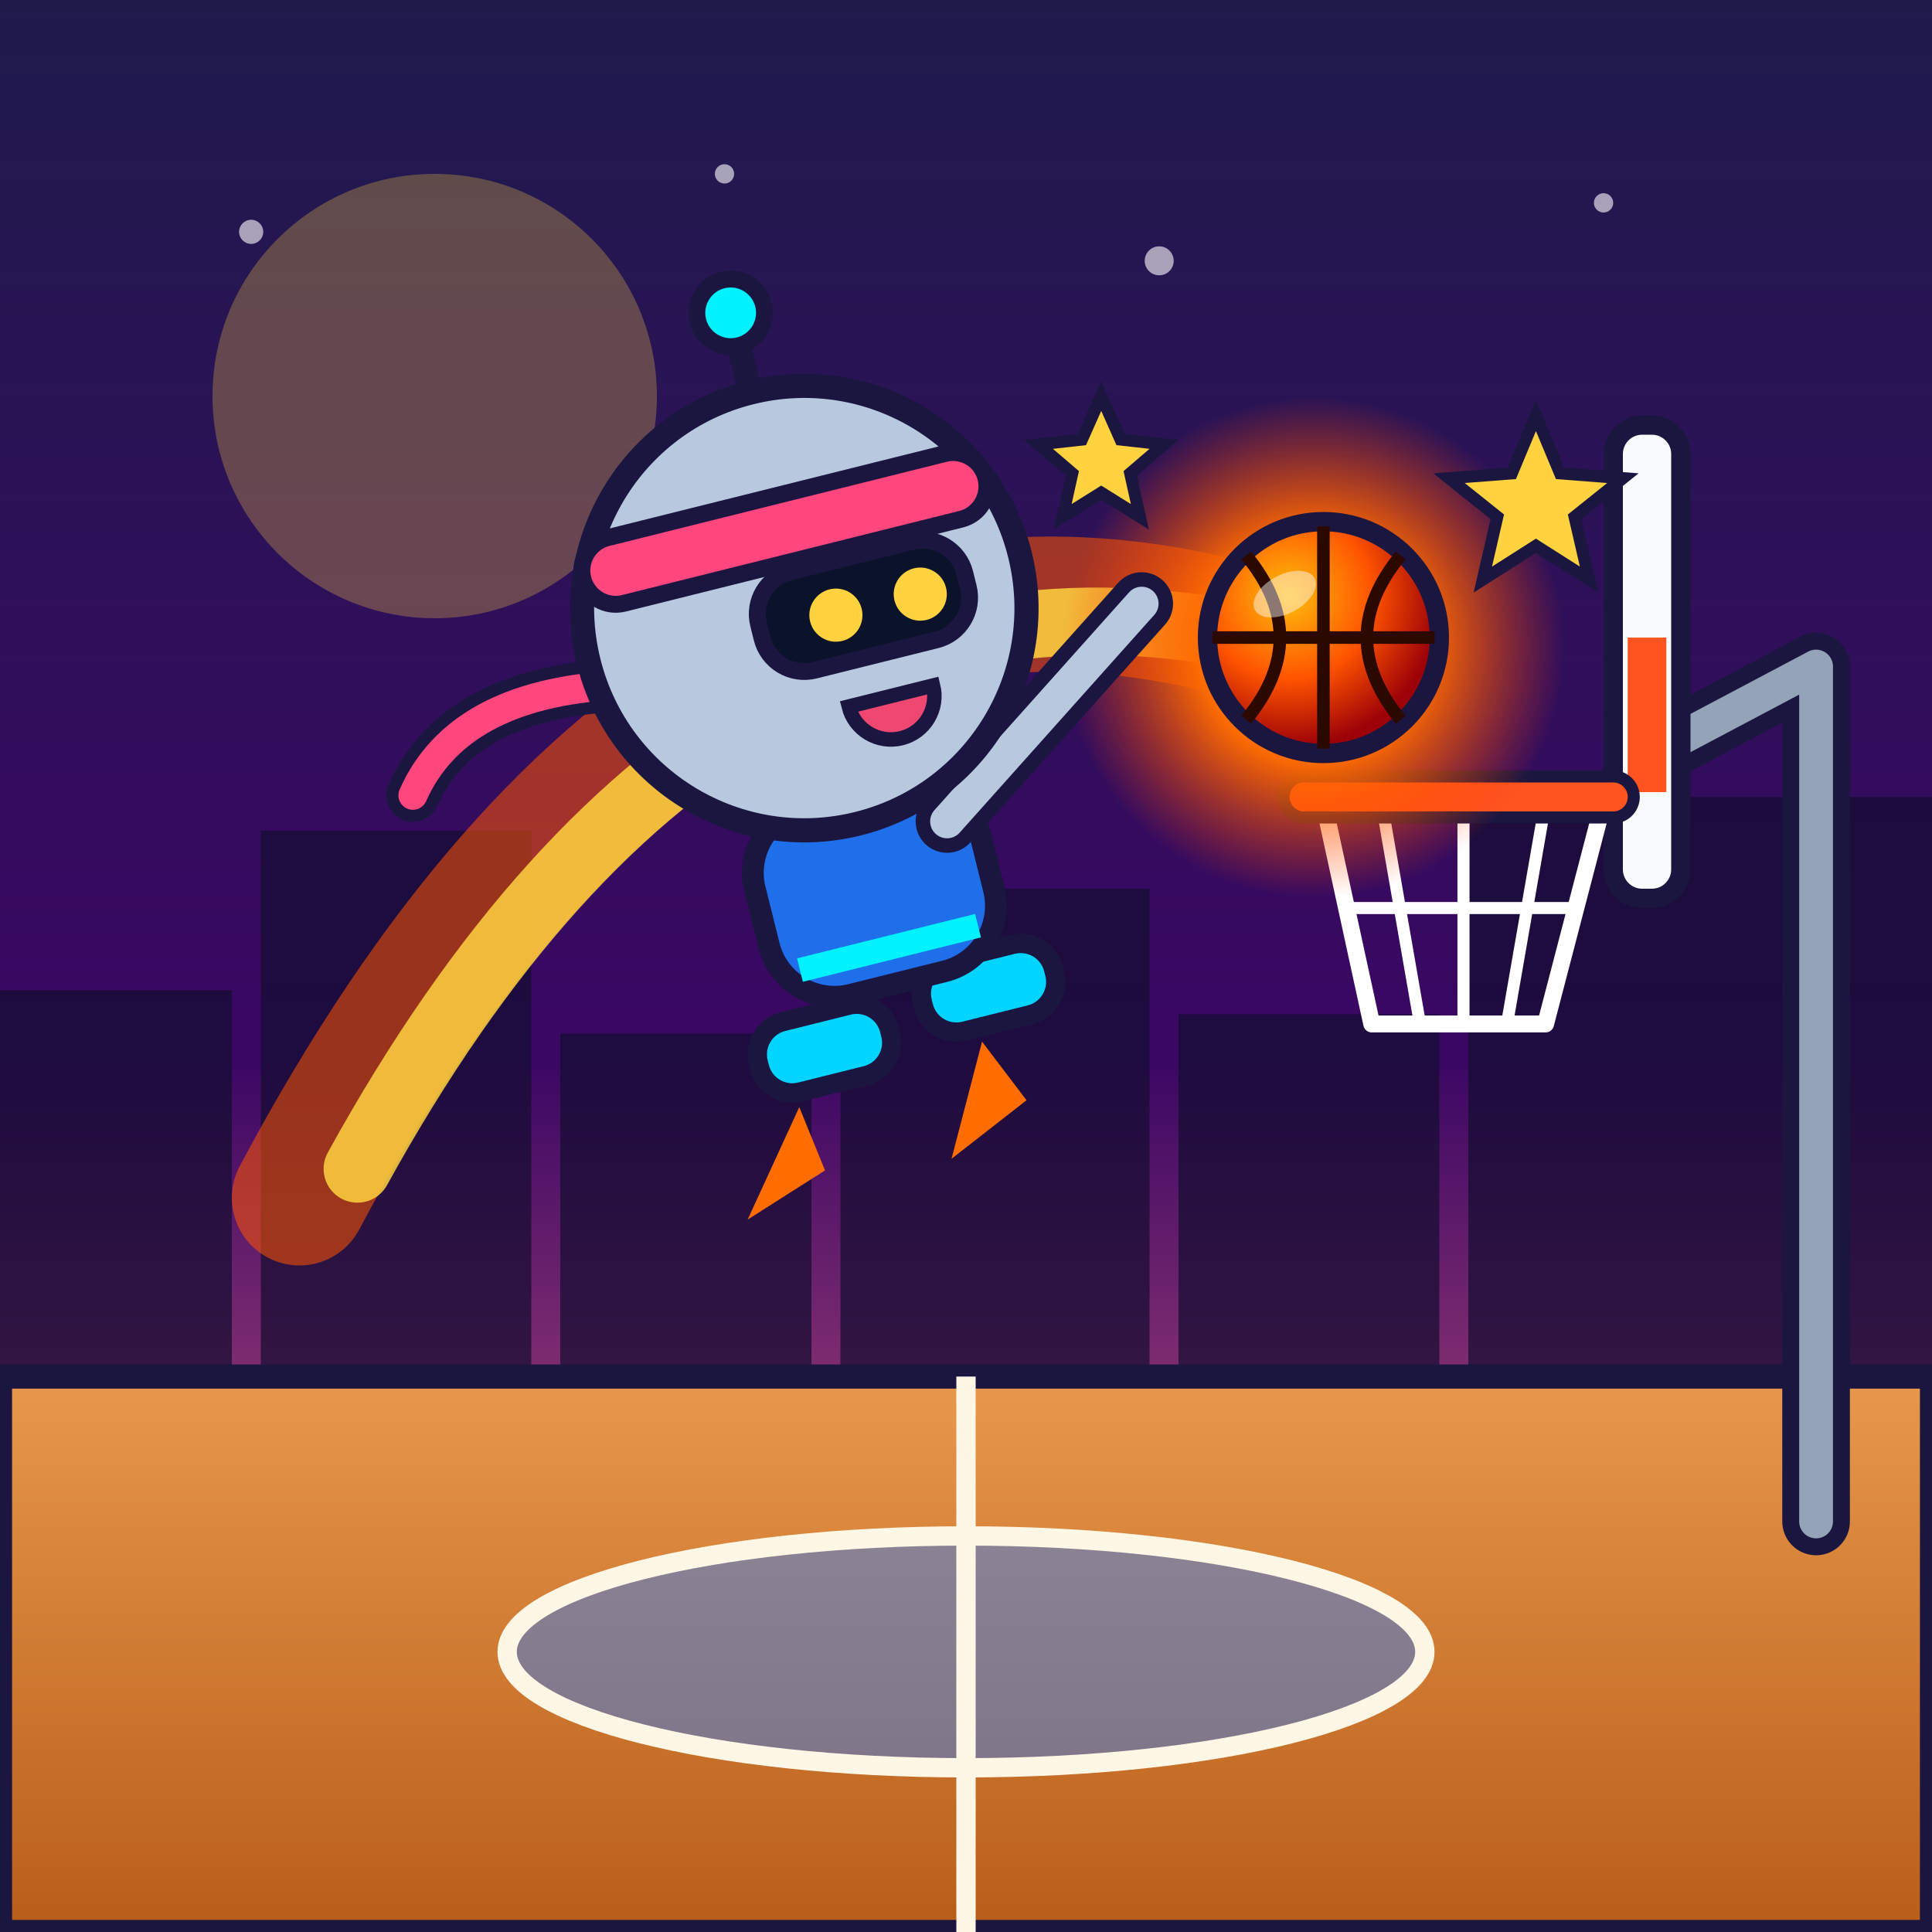
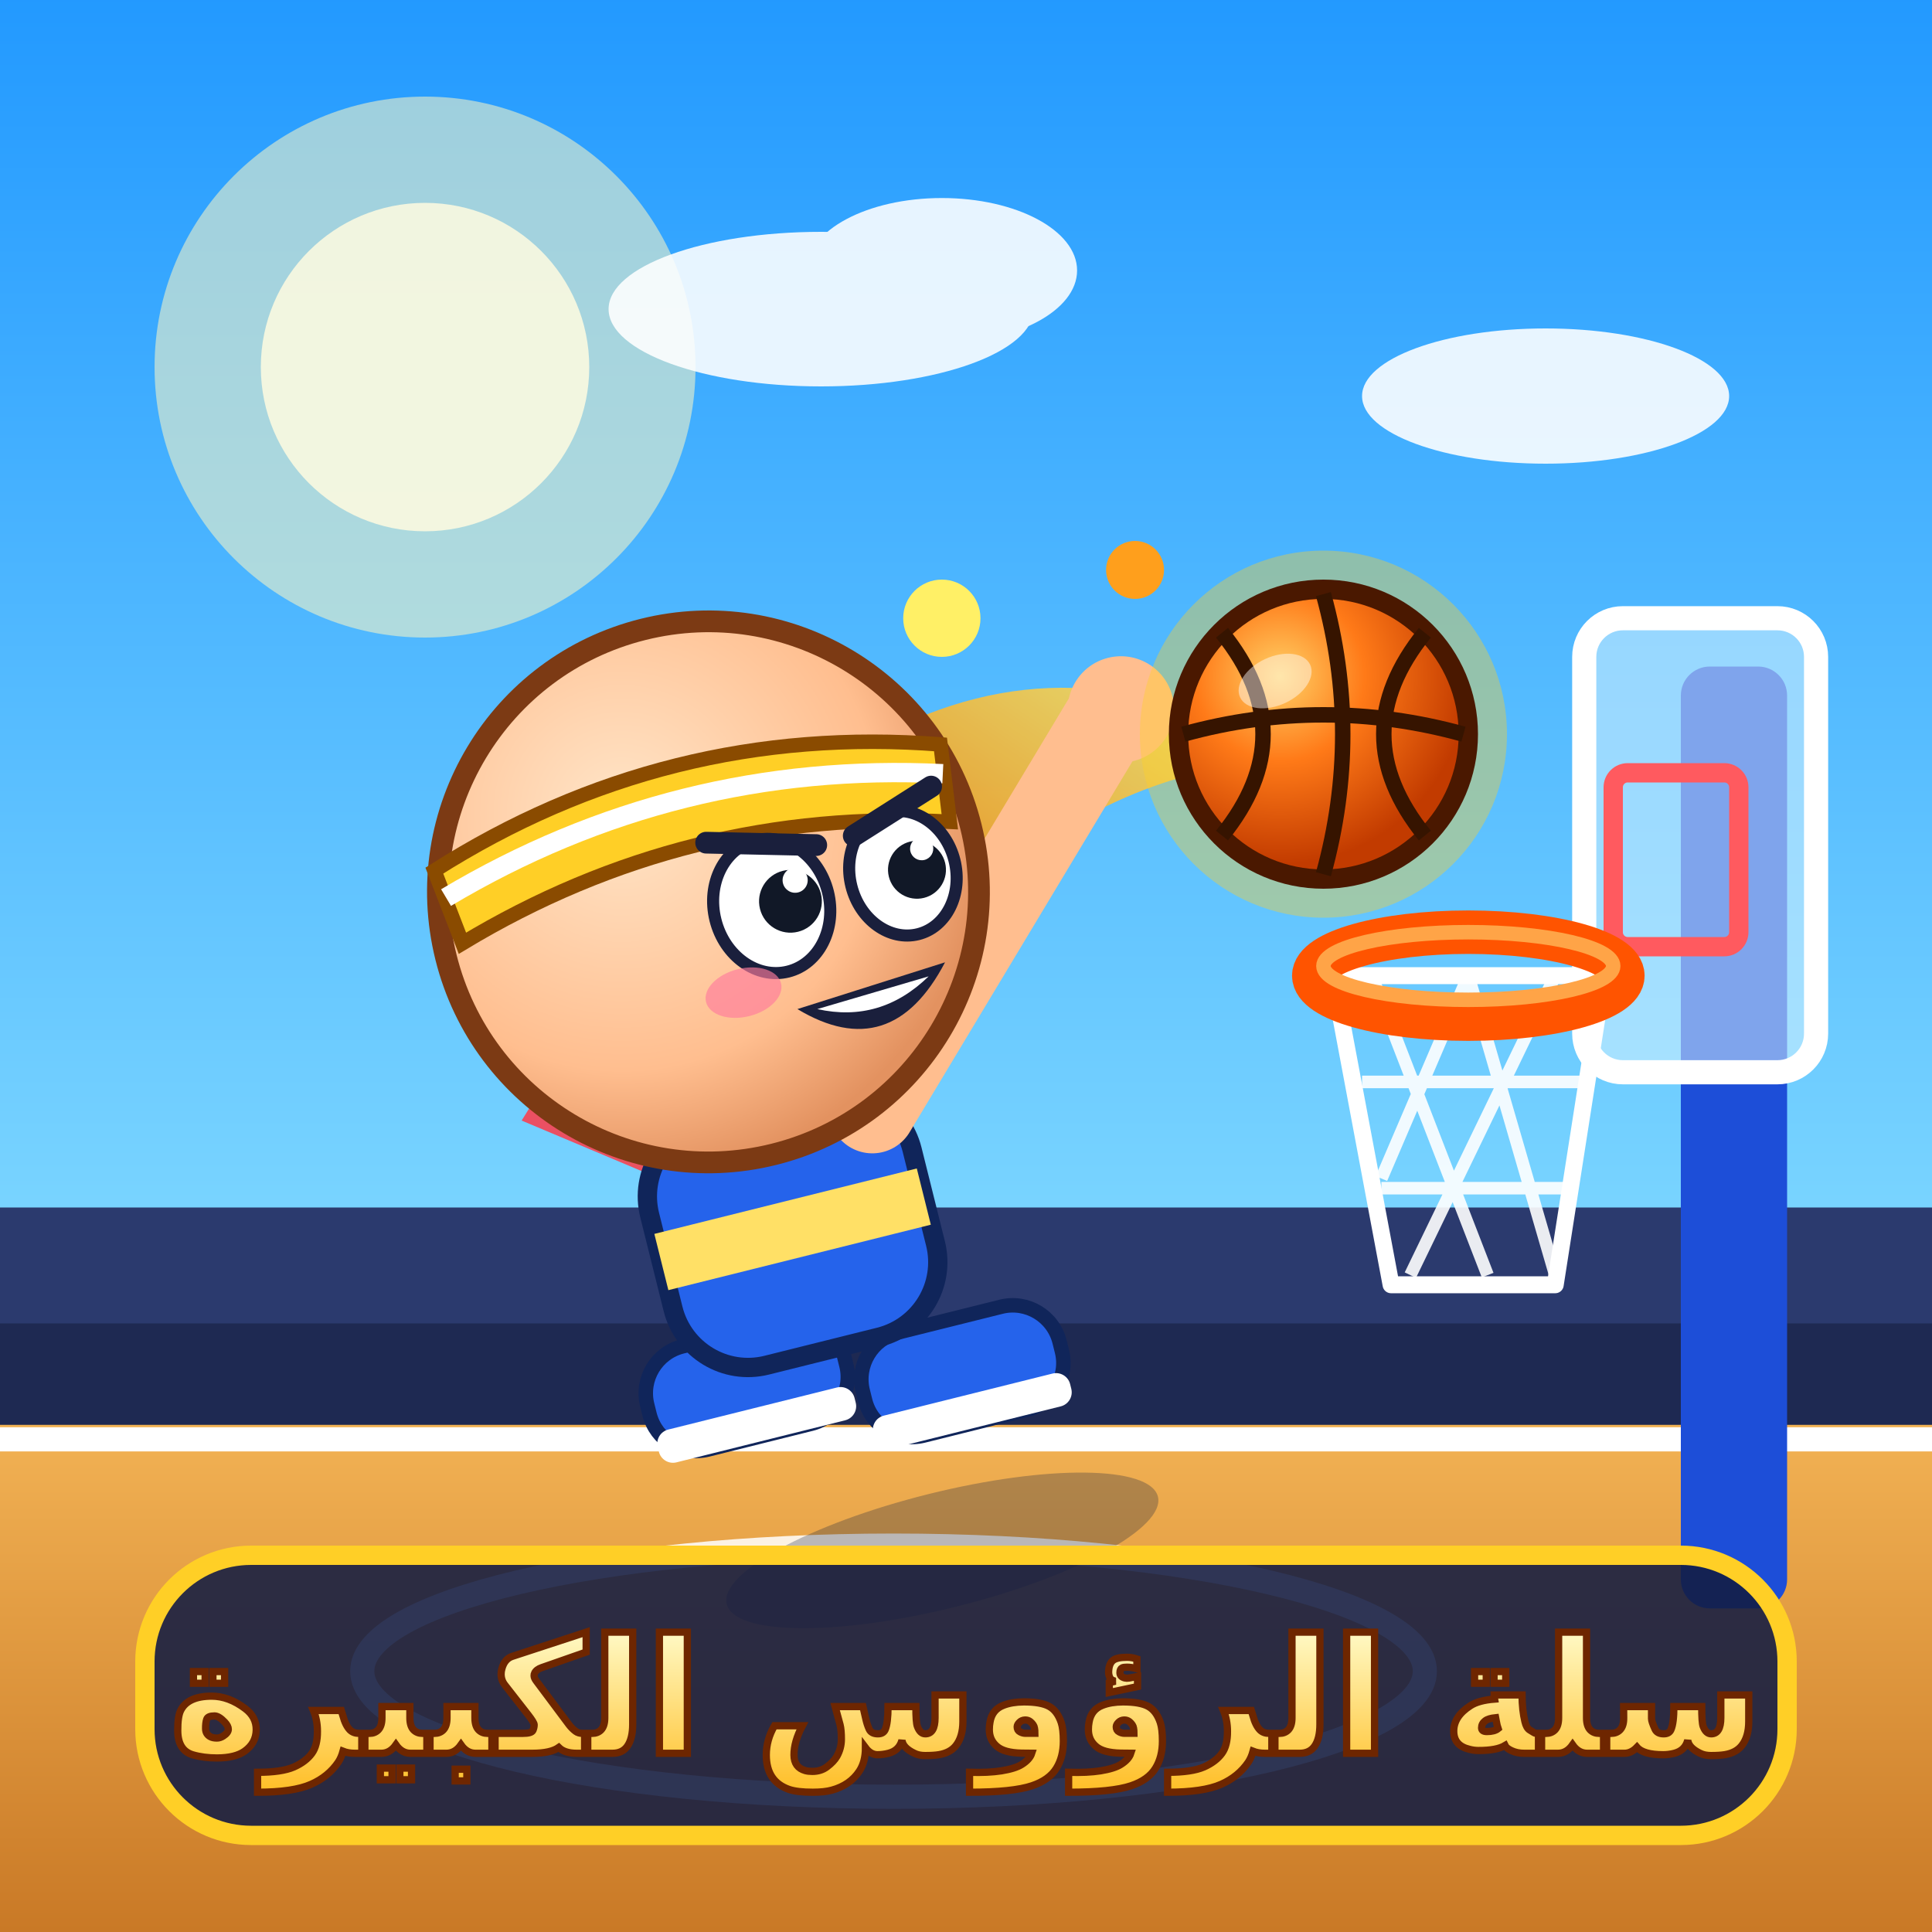
- <svg xmlns="http://www.w3.org/2000/svg" viewBox="0 0 400 400">
+ <svg xmlns="http://www.w3.org/2000/svg" viewBox="0 0 400 400" width="400" height="400">
  <defs>
    <linearGradient id="sky" x1="0" y1="0" x2="0" y2="1">
-       <stop offset="0%" stop-color="#1e1b4b" />
-       <stop offset="55%" stop-color="#3b0764" />
-       <stop offset="100%" stop-color="#fb7185" />
+       <stop offset="0%" stop-color="#2299ff" />
+       <stop offset="65%" stop-color="#7cd6ff" />
+       <stop offset="100%" stop-color="#ffe7a8" />
    </linearGradient>
    <linearGradient id="court" x1="0" y1="0" x2="0" y2="1">
-       <stop offset="0%" stop-color="#e8984c" />
-       <stop offset="100%" stop-color="#b85d19" />
+       <stop offset="0%" stop-color="#f2b254" />
+       <stop offset="100%" stop-color="#c97926" />
    </linearGradient>
-     <radialGradient id="fireGlow" cx="50%" cy="50%" r="50%">
-       <stop offset="0%" stop-color="#fff3b0" />
-       <stop offset="45%" stop-color="#ff6d00" />
-       <stop offset="100%" stop-color="#ff3d00" stop-opacity="0" />
+     <radialGradient id="ballGrad" cx="35%" cy="30%" r="65%">
+       <stop offset="0%" stop-color="#ffd166" />
+       <stop offset="45%" stop-color="#ff7a18" />
+       <stop offset="100%" stop-color="#c23b00" />
    </radialGradient>
-     <radialGradient id="ball" cx="35%" cy="32%" r="65%">
-       <stop offset="0%" stop-color="#ffbe0b" />
-       <stop offset="55%" stop-color="#ff5400" />
-       <stop offset="100%" stop-color="#9d0208" />
+     <radialGradient id="headGrad" cx="38%" cy="32%" r="68%">
+       <stop offset="0%" stop-color="#ffe5c8" />
+       <stop offset="70%" stop-color="#ffbe8f" />
+       <stop offset="100%" stop-color="#e39260" />
    </radialGradient>
+     <linearGradient id="fireGrad" x1="0" y1="1" x2="1" y2="0">
+       <stop offset="0%" stop-color="#ff2a55" />
+       <stop offset="55%" stop-color="#ff8c00" />
+       <stop offset="100%" stop-color="#fff066" />
+     </linearGradient>
+     <linearGradient id="titleGrad" x1="0" y1="0" x2="0" y2="1">
+       <stop offset="0%" stop-color="#fff9c4" />
+       <stop offset="100%" stop-color="#ffbe26" />
+     </linearGradient>
  </defs>
  <rect width="400" height="400" fill="url(#sky)" />
-   <circle cx="90" cy="82" r="46" fill="#ffd23f" opacity="0.28" />
-   <g fill="#ffffff" opacity="0.6">
-     <circle cx="52" cy="48" r="2.5" />
-     <circle cx="150" cy="36" r="2" />
-     <circle cx="240" cy="54" r="3" />
-     <circle cx="332" cy="42" r="2" />
+   <circle cx="88" cy="76" r="56" fill="#fff7c2" opacity="0.55" />
+   <circle cx="88" cy="76" r="34" fill="#fffbe0" opacity="0.85" />
+   <g fill="#ffffff" opacity="0.88">
+     <ellipse cx="170" cy="64" rx="44" ry="16" />
+     <ellipse cx="195" cy="56" rx="28" ry="15" />
+     <ellipse cx="320" cy="82" rx="38" ry="14" />
  </g>
-   <path d="M0 285V205h48v80zm54 0V172h56v113zm62 0V214h52v71zm58 0V184h64v101zm70 0V210h54v75zm60 0V165h96v120z" fill="#140d30" opacity="0.72" />
-   <rect x="0" y="285" width="400" height="115" fill="url(#court)" stroke="#1b1640" stroke-width="5" />
-   <ellipse cx="200" cy="342" rx="95" ry="24" fill="#2b7fff" fill-opacity="0.45" stroke="#fff7e6" stroke-width="4" />
-   <line x1="200" y1="285" x2="200" y2="400" stroke="#fff7e6" stroke-width="4" />
-   <path d="M376 315V138l-34 18" fill="none" stroke="#1b1640" stroke-width="14" stroke-linecap="round" stroke-linejoin="round" />
-   <path d="M376 315V138l-34 18" fill="none" stroke="#94a3b8" stroke-width="7" stroke-linecap="round" stroke-linejoin="round" />
-   <rect x="334" y="88" width="14" height="98" rx="6" fill="#f8fafc" stroke="#1b1640" stroke-width="4" />
-   <rect x="337" y="132" width="8" height="32" fill="#ff5420" />
-   <path d="M274 166l10 46h36l12-46" fill="none" stroke="#ffffff" stroke-width="3.5" stroke-linejoin="round" />
-   <path d="M286 166l8 46M303 166v46M320 166l-8 46M279 188h47" fill="none" stroke="#ffffff" stroke-width="2.5" />
-   <line x1="270" y1="165" x2="334" y2="165" stroke="#1b1640" stroke-width="11" stroke-linecap="round" />
-   <line x1="270" y1="165" x2="334" y2="165" stroke="#ff5420" stroke-width="6" stroke-linecap="round" />
-   <path d="M62 248Q145 92 268 134" fill="none" stroke="#ff5400" stroke-width="28" stroke-linecap="round" opacity="0.55" />
-   <path d="M74 242Q150 104 268 134" fill="none" stroke="#ffd23f" stroke-width="14" stroke-linecap="round" opacity="0.85" />
-   <circle cx="272" cy="134" r="52" fill="url(#fireGlow)" />
-   <g transform="translate(182, 188) rotate(-14)">
-     <path d="M-42 -58Q-74 -64 -88 -46" fill="none" stroke="#1b1640" stroke-width="11" stroke-linecap="round" />
-     <path d="M-42 -58Q-74 -64 -88 -46" fill="none" stroke="#ff477e" stroke-width="6" stroke-linecap="round" />
-     <path d="M-26 36l-16 20 18-6zM14 32l-12 22 18-8z" fill="#ff6d00" />
-     <rect x="-32" y="18" width="28" height="15" rx="7" fill="#00d4ff" stroke="#1b1640" stroke-width="4" />
-     <rect x="4" y="14" width="28" height="15" rx="7" fill="#00d4ff" stroke="#1b1640" stroke-width="4" />
-     <rect x="-24" y="-24" width="48" height="40" rx="14" fill="#1f6feb" stroke="#1b1640" stroke-width="4.5" />
-     <rect x="-19" y="6" width="38" height="5" fill="#00f2fe" />
-     <path d="M18 -14L68 -48" stroke="#1b1640" stroke-width="13" stroke-linecap="round" />
-     <path d="M18 -14L68 -48" stroke="#b8c8de" stroke-width="7" stroke-linecap="round" />
-     <line x1="0" y1="-108" x2="0" y2="-124" stroke="#1b1640" stroke-width="5" stroke-linecap="round" />
-     <circle cx="0" cy="-127" r="7" fill="#00f2fe" stroke="#1b1640" stroke-width="3.5" />
-     <circle cx="0" cy="-64" r="46" fill="#b8c8de" stroke="#1b1640" stroke-width="5" />
-     <rect x="-43" y="-88" width="86" height="14" rx="7" fill="#ff477e" stroke="#1b1640" stroke-width="3.5" />
-     <rect x="-10" y="-72" width="44" height="21" rx="9" fill="#0b132b" stroke="#1b1640" stroke-width="3.5" />
-     <circle cx="6" cy="-61" r="5.5" fill="#ffd23f" />
-     <circle cx="24" cy="-61" r="5.5" fill="#ffd23f" />
-     <path d="M4 -42a9 9 0 0 0 18 0z" fill="#ef476f" stroke="#1b1640" stroke-width="3" />
+   <rect x="0" y="250" width="400" height="48" fill="#2b3a6e" />
+   <rect x="0" y="274" width="400" height="24" fill="#1e2952" />
+   <rect x="0" y="295" width="400" height="105" fill="url(#court)" />
+   <line x1="0" y1="298" x2="400" y2="298" stroke="#ffffff" stroke-width="5" />
+   <ellipse cx="185" cy="346" rx="110" ry="26" fill="none" stroke="#ffffff" stroke-width="5" opacity="0.85" />
+   <rect x="348" y="138" width="22" height="195" rx="6" fill="#1d4ed8" />
+   <rect x="328" y="128" width="48" height="94" rx="8" fill="#d9f4ff" fill-opacity="0.52" stroke="#ffffff" stroke-width="5" />
+   <rect x="334" y="160" width="26" height="36" rx="3" fill="none" stroke="#ff5a5f" stroke-width="4" />
+   <path d="M276 202 L288 266 L322 266 L332 202 Z" fill="none" stroke="#ffffff" stroke-width="3.5" stroke-linejoin="round" />
+   <path d="M284 202 L308 264 M304 202 L322 264 M322 202 L292 264 M304 202 L286 244 M282 224 L328 224 M286 246 L324 246" stroke="#ffffff" stroke-width="2.6" opacity="0.9" />
+   <ellipse cx="304" cy="202" rx="32" ry="9" fill="none" stroke="#ff5400" stroke-width="9" />
+   <ellipse cx="304" cy="200" rx="30" ry="7" fill="none" stroke="#ffa447" stroke-width="3" />
+   <path d="M108 232 Q186 105 268 158 Q210 156 146 248 Z" fill="url(#fireGrad)" opacity="0.85" />
+   <circle cx="195" cy="128" r="8" fill="#fff066" />
+   <circle cx="235" cy="118" r="6" fill="#ff9f1c" />
+   <circle cx="152" cy="166" r="5" fill="#fff066" />
+   <g transform="translate(152, 206) rotate(-14)">
+     <ellipse cx="14" cy="122" rx="46" ry="12" fill="#0d1b3e" opacity="0.28" />
+     <rect x="-38" y="68" width="42" height="22" rx="10" fill="#2563eb" stroke="#10255a" stroke-width="3" />
+     <rect x="-38" y="84" width="42" height="7" rx="3" fill="#ffffff" />
+     <rect x="6" y="76" width="42" height="22" rx="10" fill="#2563eb" stroke="#10255a" stroke-width="3" />
+     <rect x="6" y="92" width="42" height="7" rx="3" fill="#ffffff" />
+     <rect x="-28" y="24" width="56" height="52" rx="16" fill="#2563eb" stroke="#10255a" stroke-width="4" />
+     <rect x="-28" y="44" width="56" height="12" fill="#ffe066" />
+     <path d="M22 30 Q62 -10 88 -36" stroke="#ffbe8f" stroke-width="18" stroke-linecap="round" fill="none" />
+     <circle cx="92" cy="-38" r="11" fill="#ffbe8f" />
+     <circle cx="0" cy="-22" r="56" fill="url(#headGrad)" stroke="#7c3a14" stroke-width="4.5" />
+     <path d="M-54 -40 Q0 -58 54 -40 L52 -24 Q0 -40 -52 -24 Z" fill="#ffcf26" stroke="#8a4b00" stroke-width="3" />
+     <path d="M-53 -34 Q0 -50 53 -34" stroke="#ffffff" stroke-width="4" fill="none" />
+     <ellipse cx="12" cy="-16" rx="12" ry="14" fill="#ffffff" stroke="#1a1f3c" stroke-width="2.5" />
+     <circle cx="16" cy="-16" r="6.5" fill="#111827" />
+     <circle cx="18" cy="-20" r="2.6" fill="#ffffff" />
+     <ellipse cx="40" cy="-16" rx="11" ry="13" fill="#ffffff" stroke="#1a1f3c" stroke-width="2.5" />
+     <circle cx="43" cy="-16" r="6" fill="#111827" />
+     <circle cx="45" cy="-20" r="2.4" fill="#ffffff" />
+     <path d="M2 -32 L24 -26 M32 -26 L50 -32" stroke="#1a1f3c" stroke-width="4.5" stroke-linecap="round" />
+     <ellipse cx="2" cy="0" rx="8" ry="5" fill="#ff7b9c" opacity="0.65" />
+     <path d="M12 6 Q28 22 44 4 Z" fill="#1a1f3c" />
+     <path d="M16 7 Q28 13 40 6" fill="#ffffff" />
  </g>
-   <g transform="translate(274, 132)">
-     <circle r="24" fill="url(#ball)" stroke="#1b1640" stroke-width="4" />
-     <path d="M-23 0h46M0 -23v46M-16 -17q14 17 0 34M16 -17q-14 17 0 34" fill="none" stroke="#2b0900" stroke-width="2.6" />
-     <ellipse cx="-8" cy="-9" rx="7" ry="4" transform="rotate(-28 -8 -9)" fill="#ffffff" opacity="0.45" />
+   <g transform="translate(274, 152)">
+     <circle r="38" fill="#ffcf26" opacity="0.38" />
+     <circle r="30" fill="url(#ballGrad)" stroke="#4a1800" stroke-width="4" />
+     <path d="M-29 0 Q0 -8 29 0 M0 -29 Q8 0 0 29 M-21 -21 Q-4 0 -21 21 M21 -21 Q4 0 21 21" fill="none" stroke="#361400" stroke-width="3.2" />
+     <ellipse cx="-10" cy="-11" rx="8" ry="5" fill="#ffffff" opacity="0.45" transform="rotate(-25 -10 -11)" />
  </g>
-   <g fill="#ffd23f" stroke="#1b1640" stroke-width="2.5">
-     <polygon points="318,86 323,98 336,99 326,107 329,120 318,113 307,120 310,107 300,99 313,98" />
-     <polygon points="228,82 232,91 241,92 234,98 236,107 228,102 220,107 222,98 215,92 224,91" />
+   <g transform="translate(200, 356)">
+     <rect x="-170" y="-34" width="340" height="58" rx="22" fill="#141d42" fill-opacity="0.88" stroke="#ffcf26" stroke-width="4" />
+     <text x="0" y="7" text-anchor="middle" direction="rtl" font-family="Fredoka, 'Baloo Bhaijaan 2', sans-serif" font-weight="700" font-size="33" fill="url(#titleGrad)" stroke="#6e2600" stroke-width="1.5">سلة الرؤوس الكبيرة</text>
  </g>
</svg>
